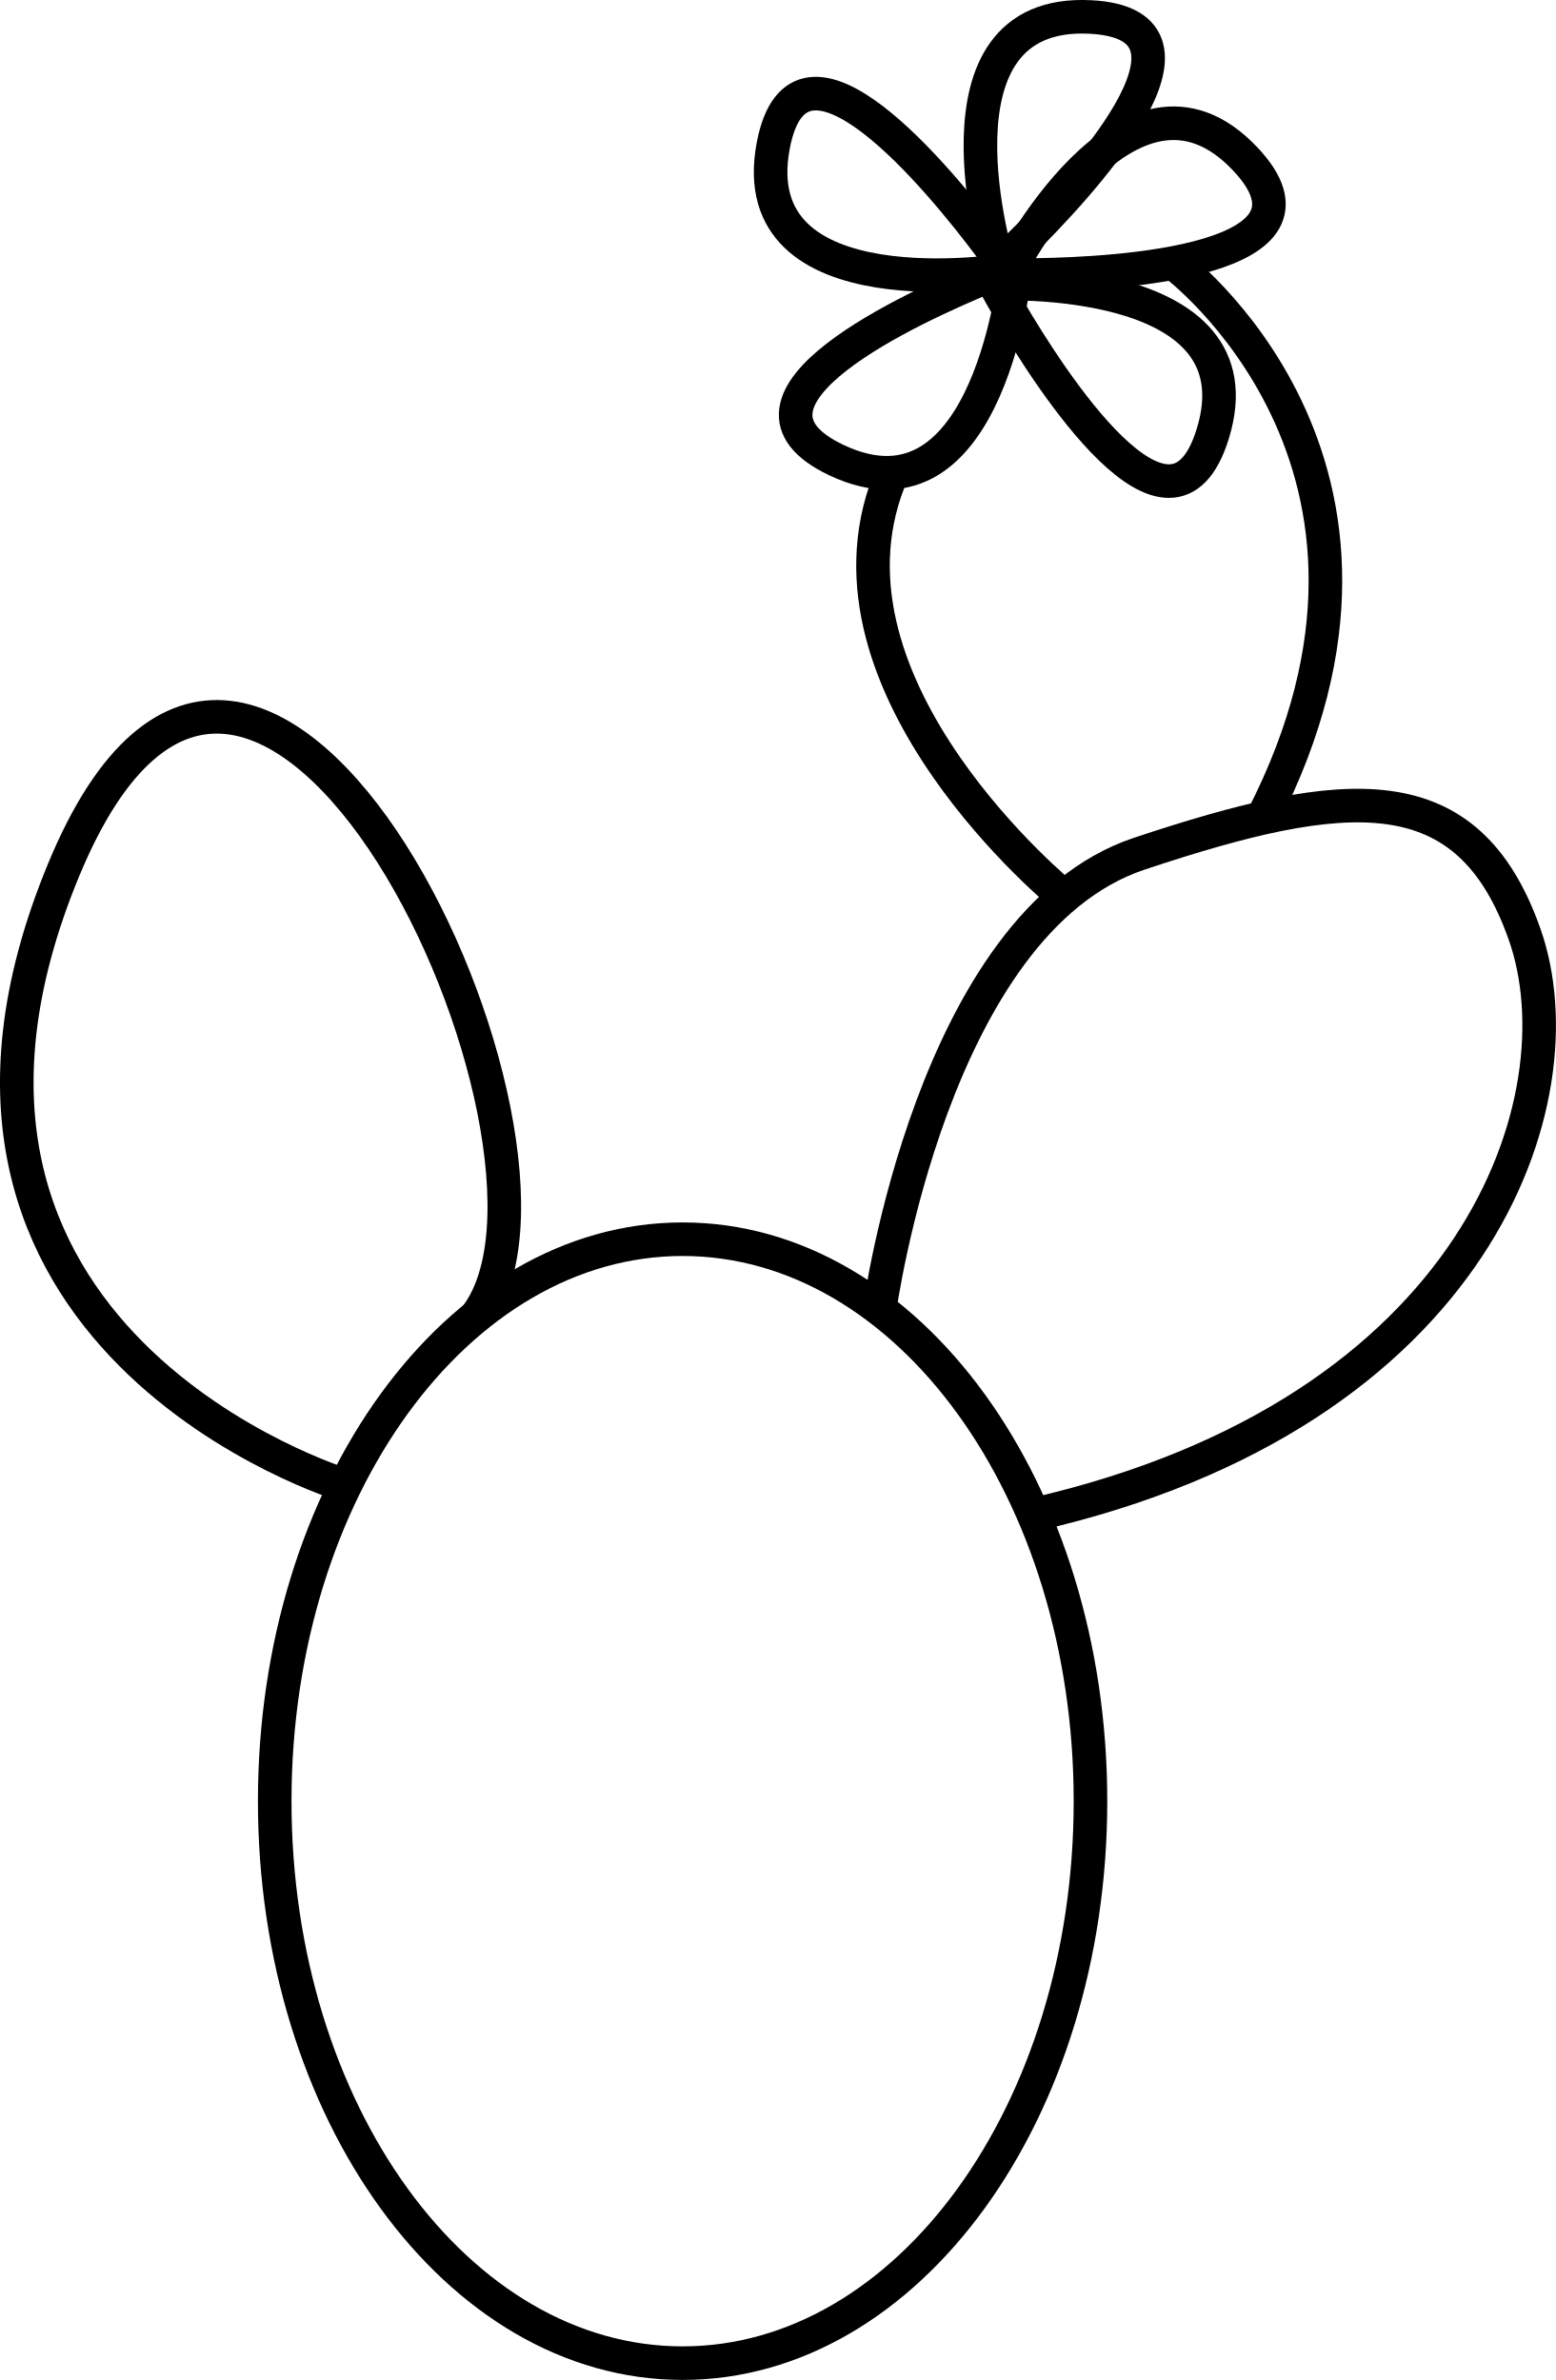
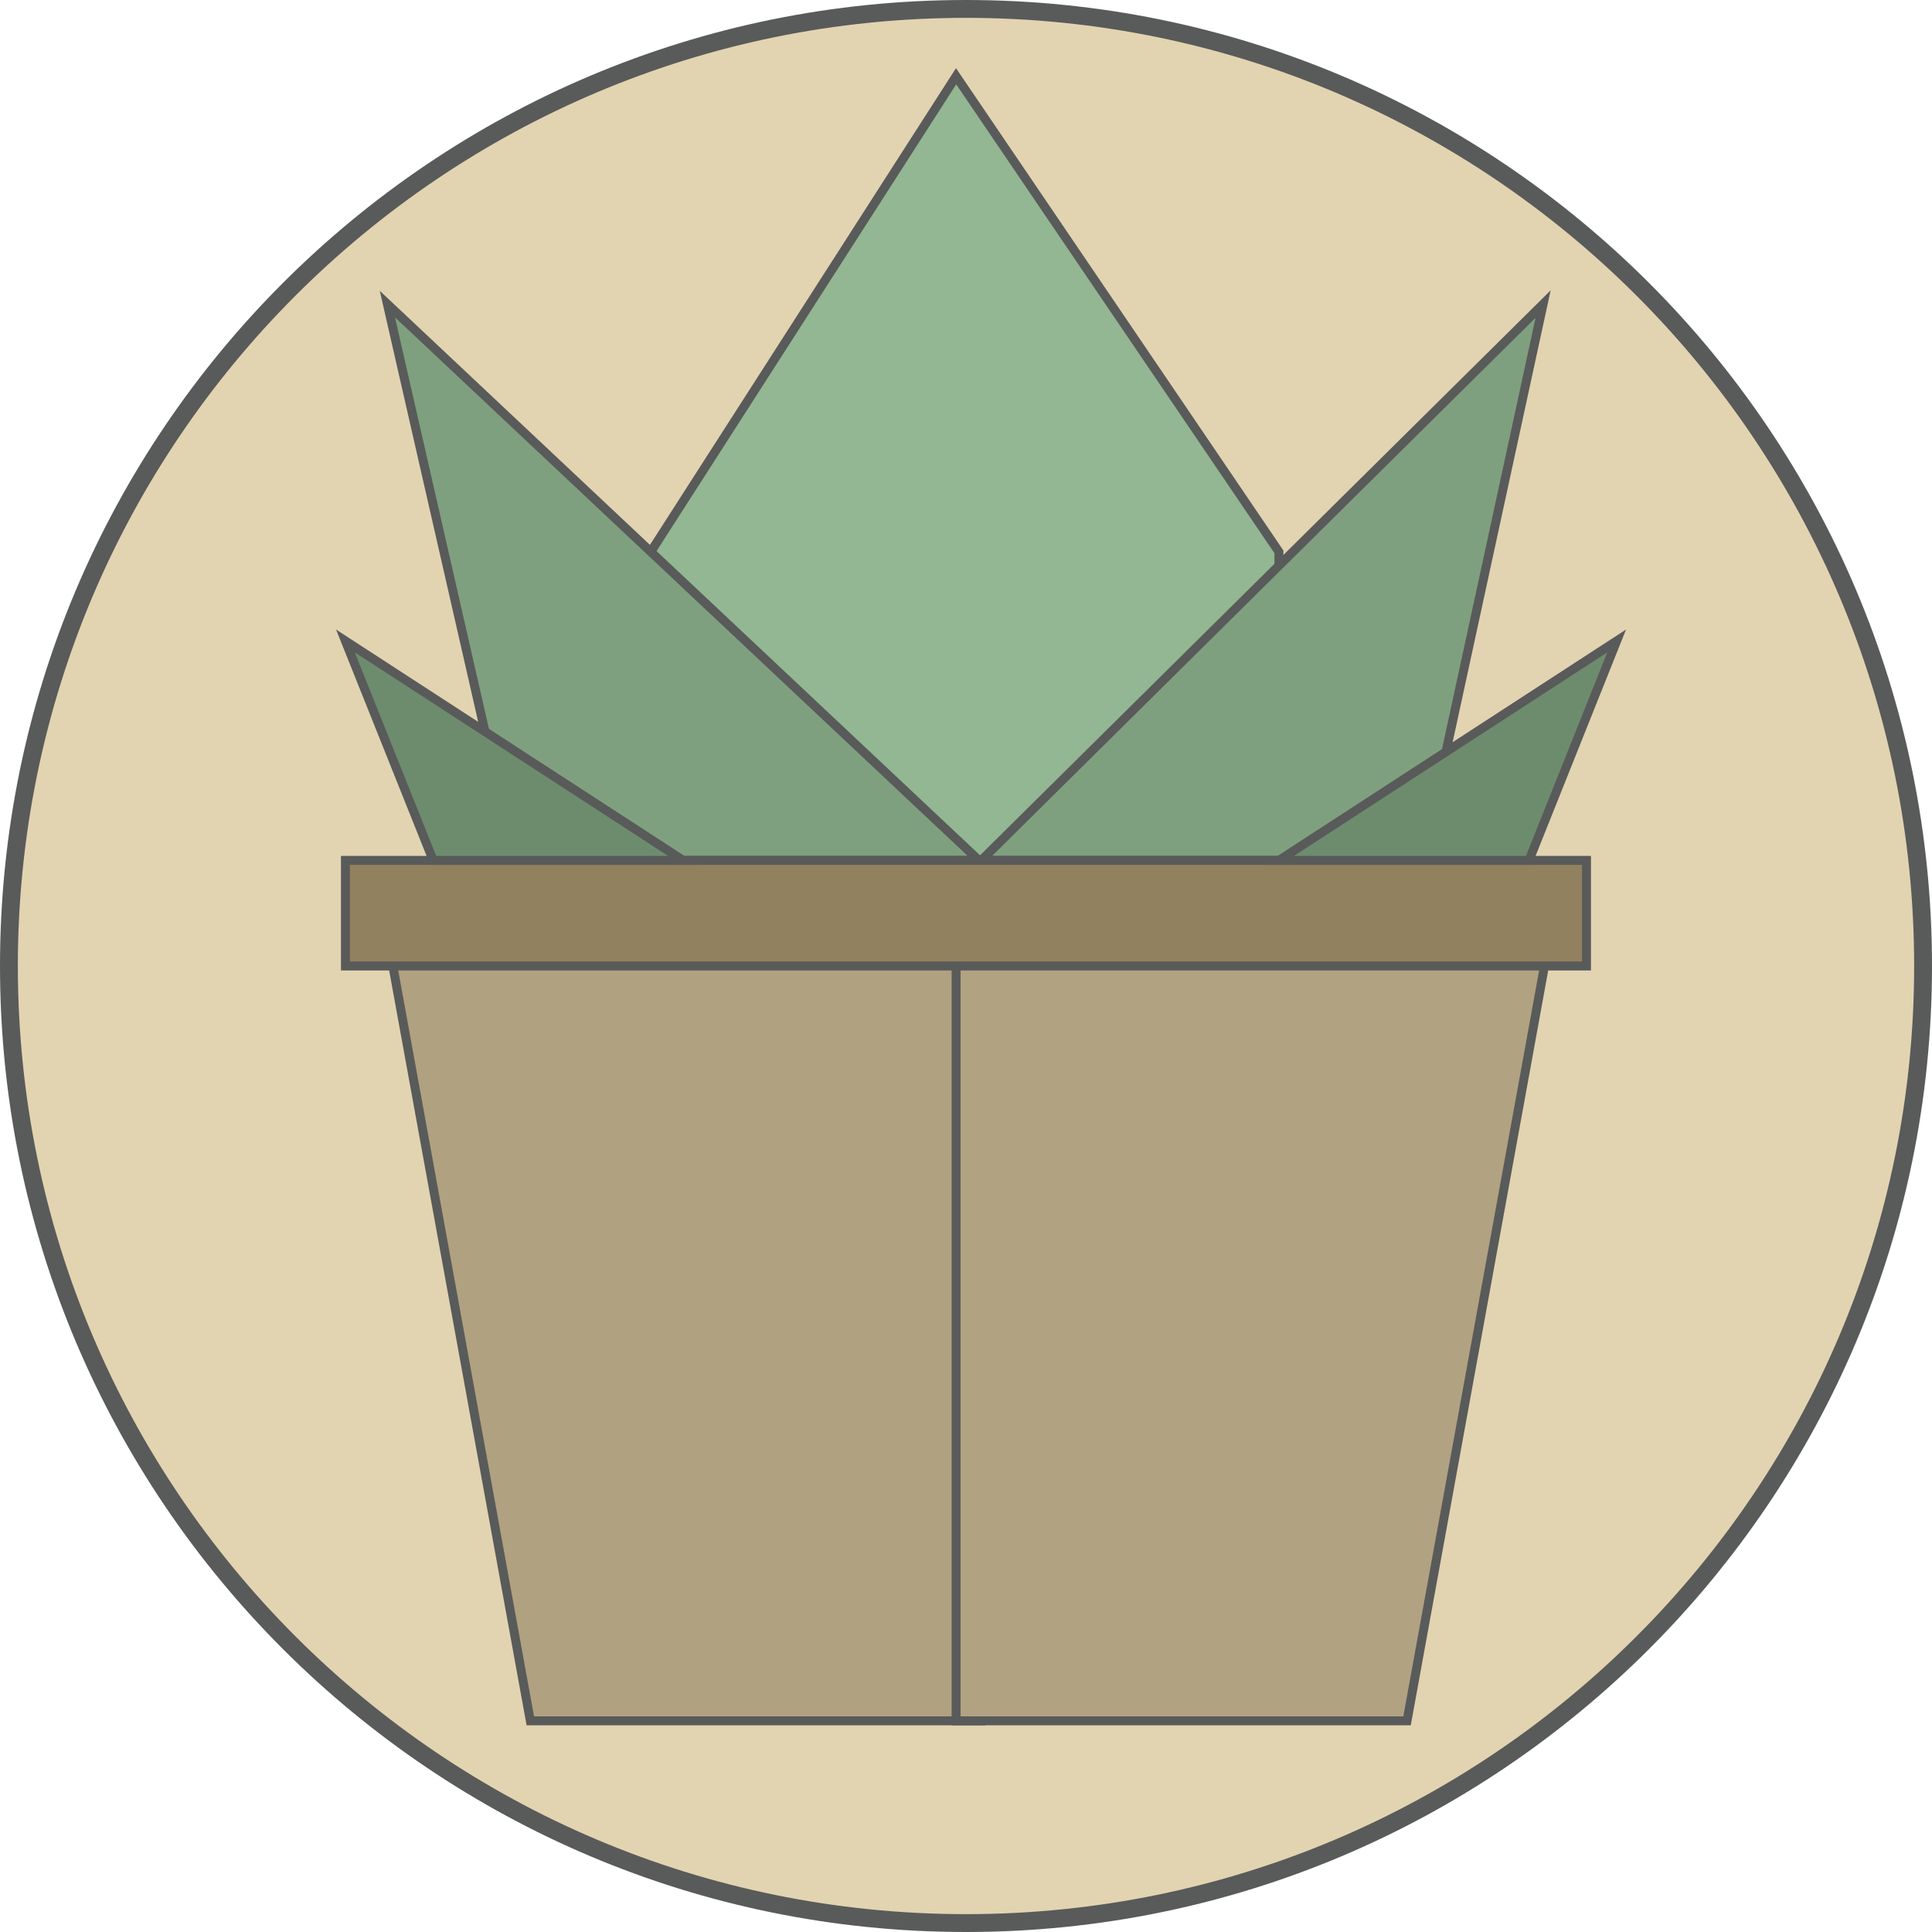
- <svg xmlns="http://www.w3.org/2000/svg" version="1.1" x="0px" y="0px" viewBox="0 0 231.7 354.52" style="enable-background:new 0 0 231.7 354.52;" xml:space="preserve">
+ <svg xmlns="http://www.w3.org/2000/svg" version="1.1" id="Layer_1" x="0px" y="0px" viewBox="0 0 216.4 216.4" style="enable-background:new 0 0 216.4 216.4;" xml:space="preserve">
  <style type="text/css">
- 	.st0{fill:none;stroke:#000000;stroke-width:5;stroke-miterlimit:10;}
+ 	.st0{fill:#E2D4B1;stroke:#595A5A;stroke-width:2;stroke-miterlimit:10;}
+ 	.st1{fill:#92B792;stroke:#595A5A;stroke-miterlimit:10;}
+ 	.st2{fill:#7FA07F;stroke:#595A5A;stroke-miterlimit:10;}
+ 	.st3{fill:#B0A181;stroke:#595A5A;stroke-miterlimit:10;}
+ 	.st4{fill:#B1A282;stroke:#595A5A;stroke-miterlimit:10;}
+ 	.st5{fill:#91815E;stroke:#595A5A;stroke-miterlimit:10;}
+ 	.st6{fill:#6D8C6E;stroke:#595A5A;stroke-miterlimit:10;}
</style>
-   <g id="Layer_1">
- </g>
-   <g id="Layer_2">
-     <ellipse class="st0" cx="101.65" cy="268.3" rx="60.74" ry="83.71" />
-     <path class="st0" d="M51.39,221.27c0,0-70.93-21.57-41.92-91.68s80.82,41.43,61.37,66.56" />
-     <path class="st0" d="M131,195c0,0,7.82-57.55,38.65-67.83s48.96-12.09,57.42,12.09c8.46,24.18-6.68,71.18-73.15,86.36" />
-     <path class="st0" d="M148.7,39.53c0,0-11.73-38.32,13.69-37c20.92,1.09-1.86,25.44-10.59,34.03   C149.92,38.41,148.7,39.53,148.7,39.53z" />
-     <path class="st0" d="M149.97,40.97c0,0,17.99-35.81,35.46-17.3c14.37,15.24-18.92,17.11-31.16,17.29   C151.63,41.01,149.97,40.97,149.97,40.97z" />
-     <path class="st0" d="M149.97,40.24c0,0-39.55,6.46-34.82-18.55c3.89-20.58,24.96,5.27,32.3,15.07   C149.03,38.87,149.97,40.24,149.97,40.24z" />
-     <path class="st0" d="M148.1,42.27c0,0,40.03-1.93,32.49,22.38c-6.2,20.01-24.2-8.07-30.38-18.64   C148.88,43.74,148.1,42.27,148.1,42.27z" />
-     <path class="st0" d="M151.3,39.53c0,0-3.73,39.9-26.74,29.01c-18.93-8.96,11.4-22.82,22.74-27.45   C149.74,40.1,151.3,39.53,151.3,39.53z" />
-     <path class="st0" d="M158.49,133.58c0,0-38.21-31.06-26.12-61.91" />
-     <path class="st0" d="M174.73,39.18c0,0,40.41,29.85,13.27,82.67" />
-   </g>
+   <circle class="st0" cx="108.2" cy="108.2" r="107.2" />
+   <polygon class="st1" points="72.89,61.81 107.09,8.54 143.25,61.81 143.25,103.39 72.89,103.39 " />
+   <polygon class="st2" points="54.81,84.08 43.39,34.06 109.65,96.37 54.81,96.37 " />
+   <polygon class="st2" points="161.99,84.08 172.84,34.06 109.91,96.37 161.99,96.37 " />
+   <polygon class="st3" points="43.13,103.39 109.91,103.39 109.91,192.75 59.4,192.75 " />
+   <polygon class="st4" points="173.87,103.39 107.09,103.39 107.09,192.75 157.6,192.75 " />
+   <rect x="38.69" y="96.37" class="st5" width="139.01" height="11.83" />
+   <polygon class="st6" points="48.52,96.37 38.69,71.79 76.52,96.37 " />
+   <polygon class="st6" points="171.26,96.37 181.08,71.79 143.25,96.37 " />
</svg>
